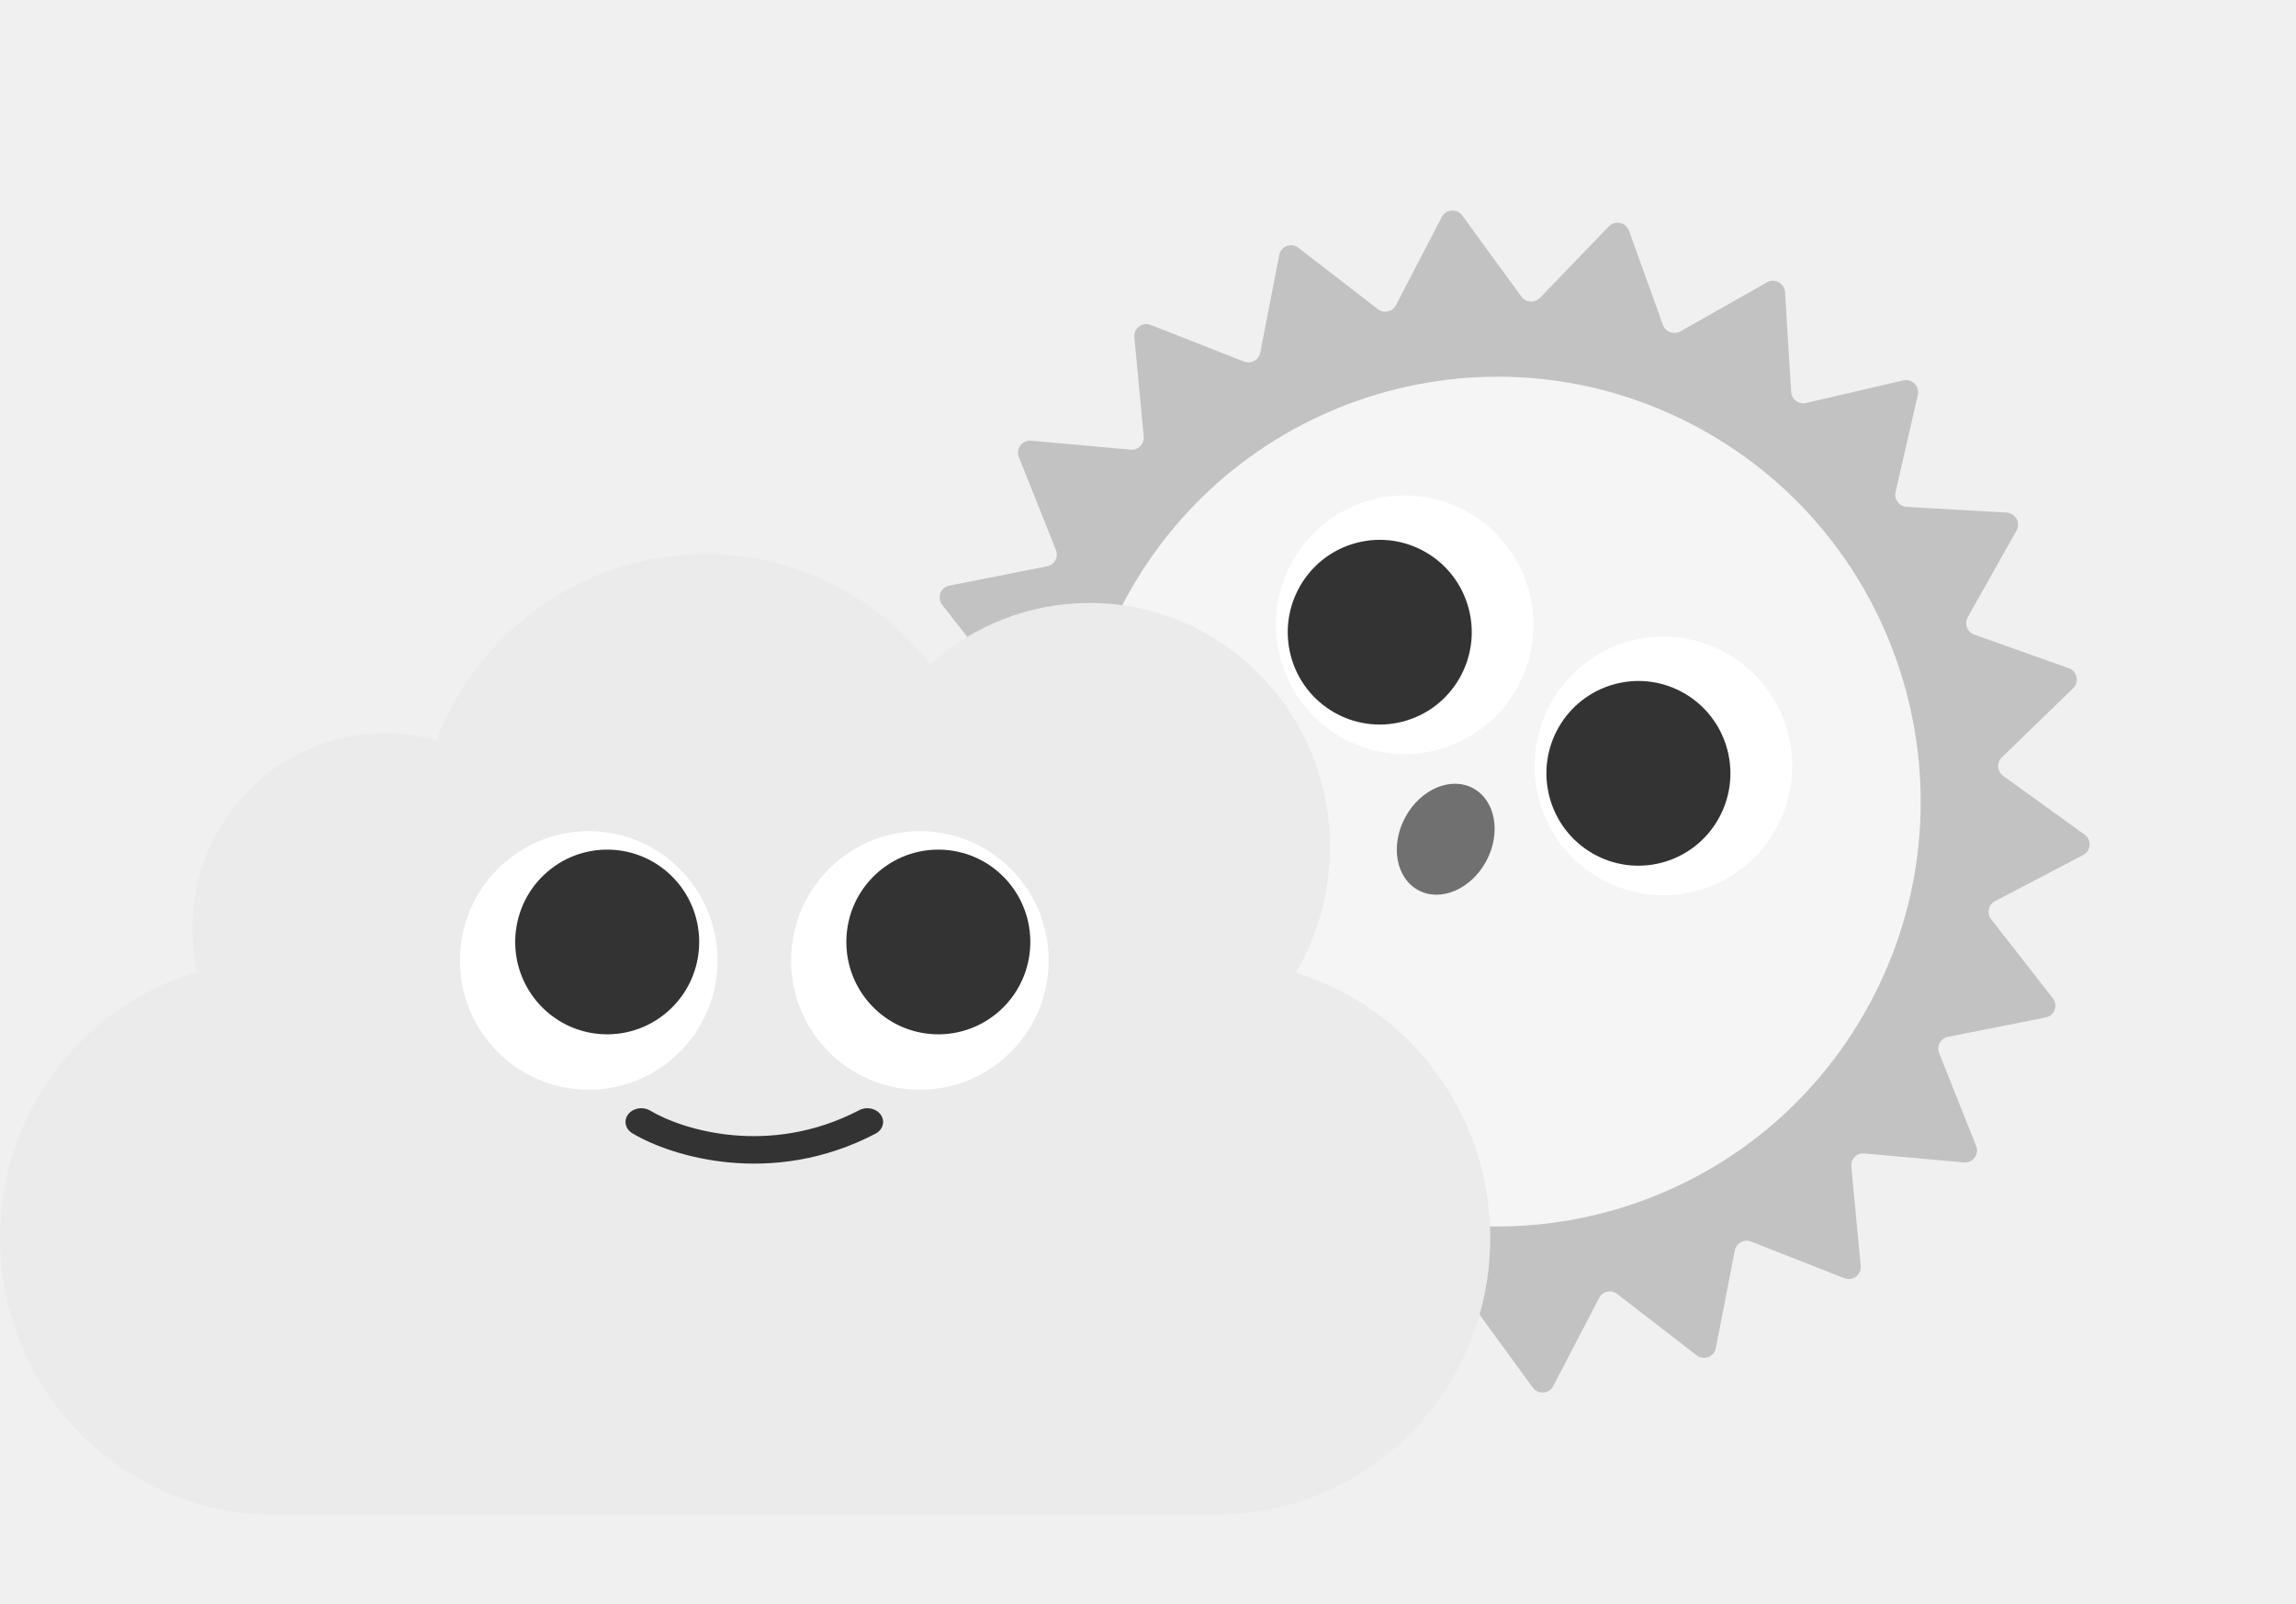
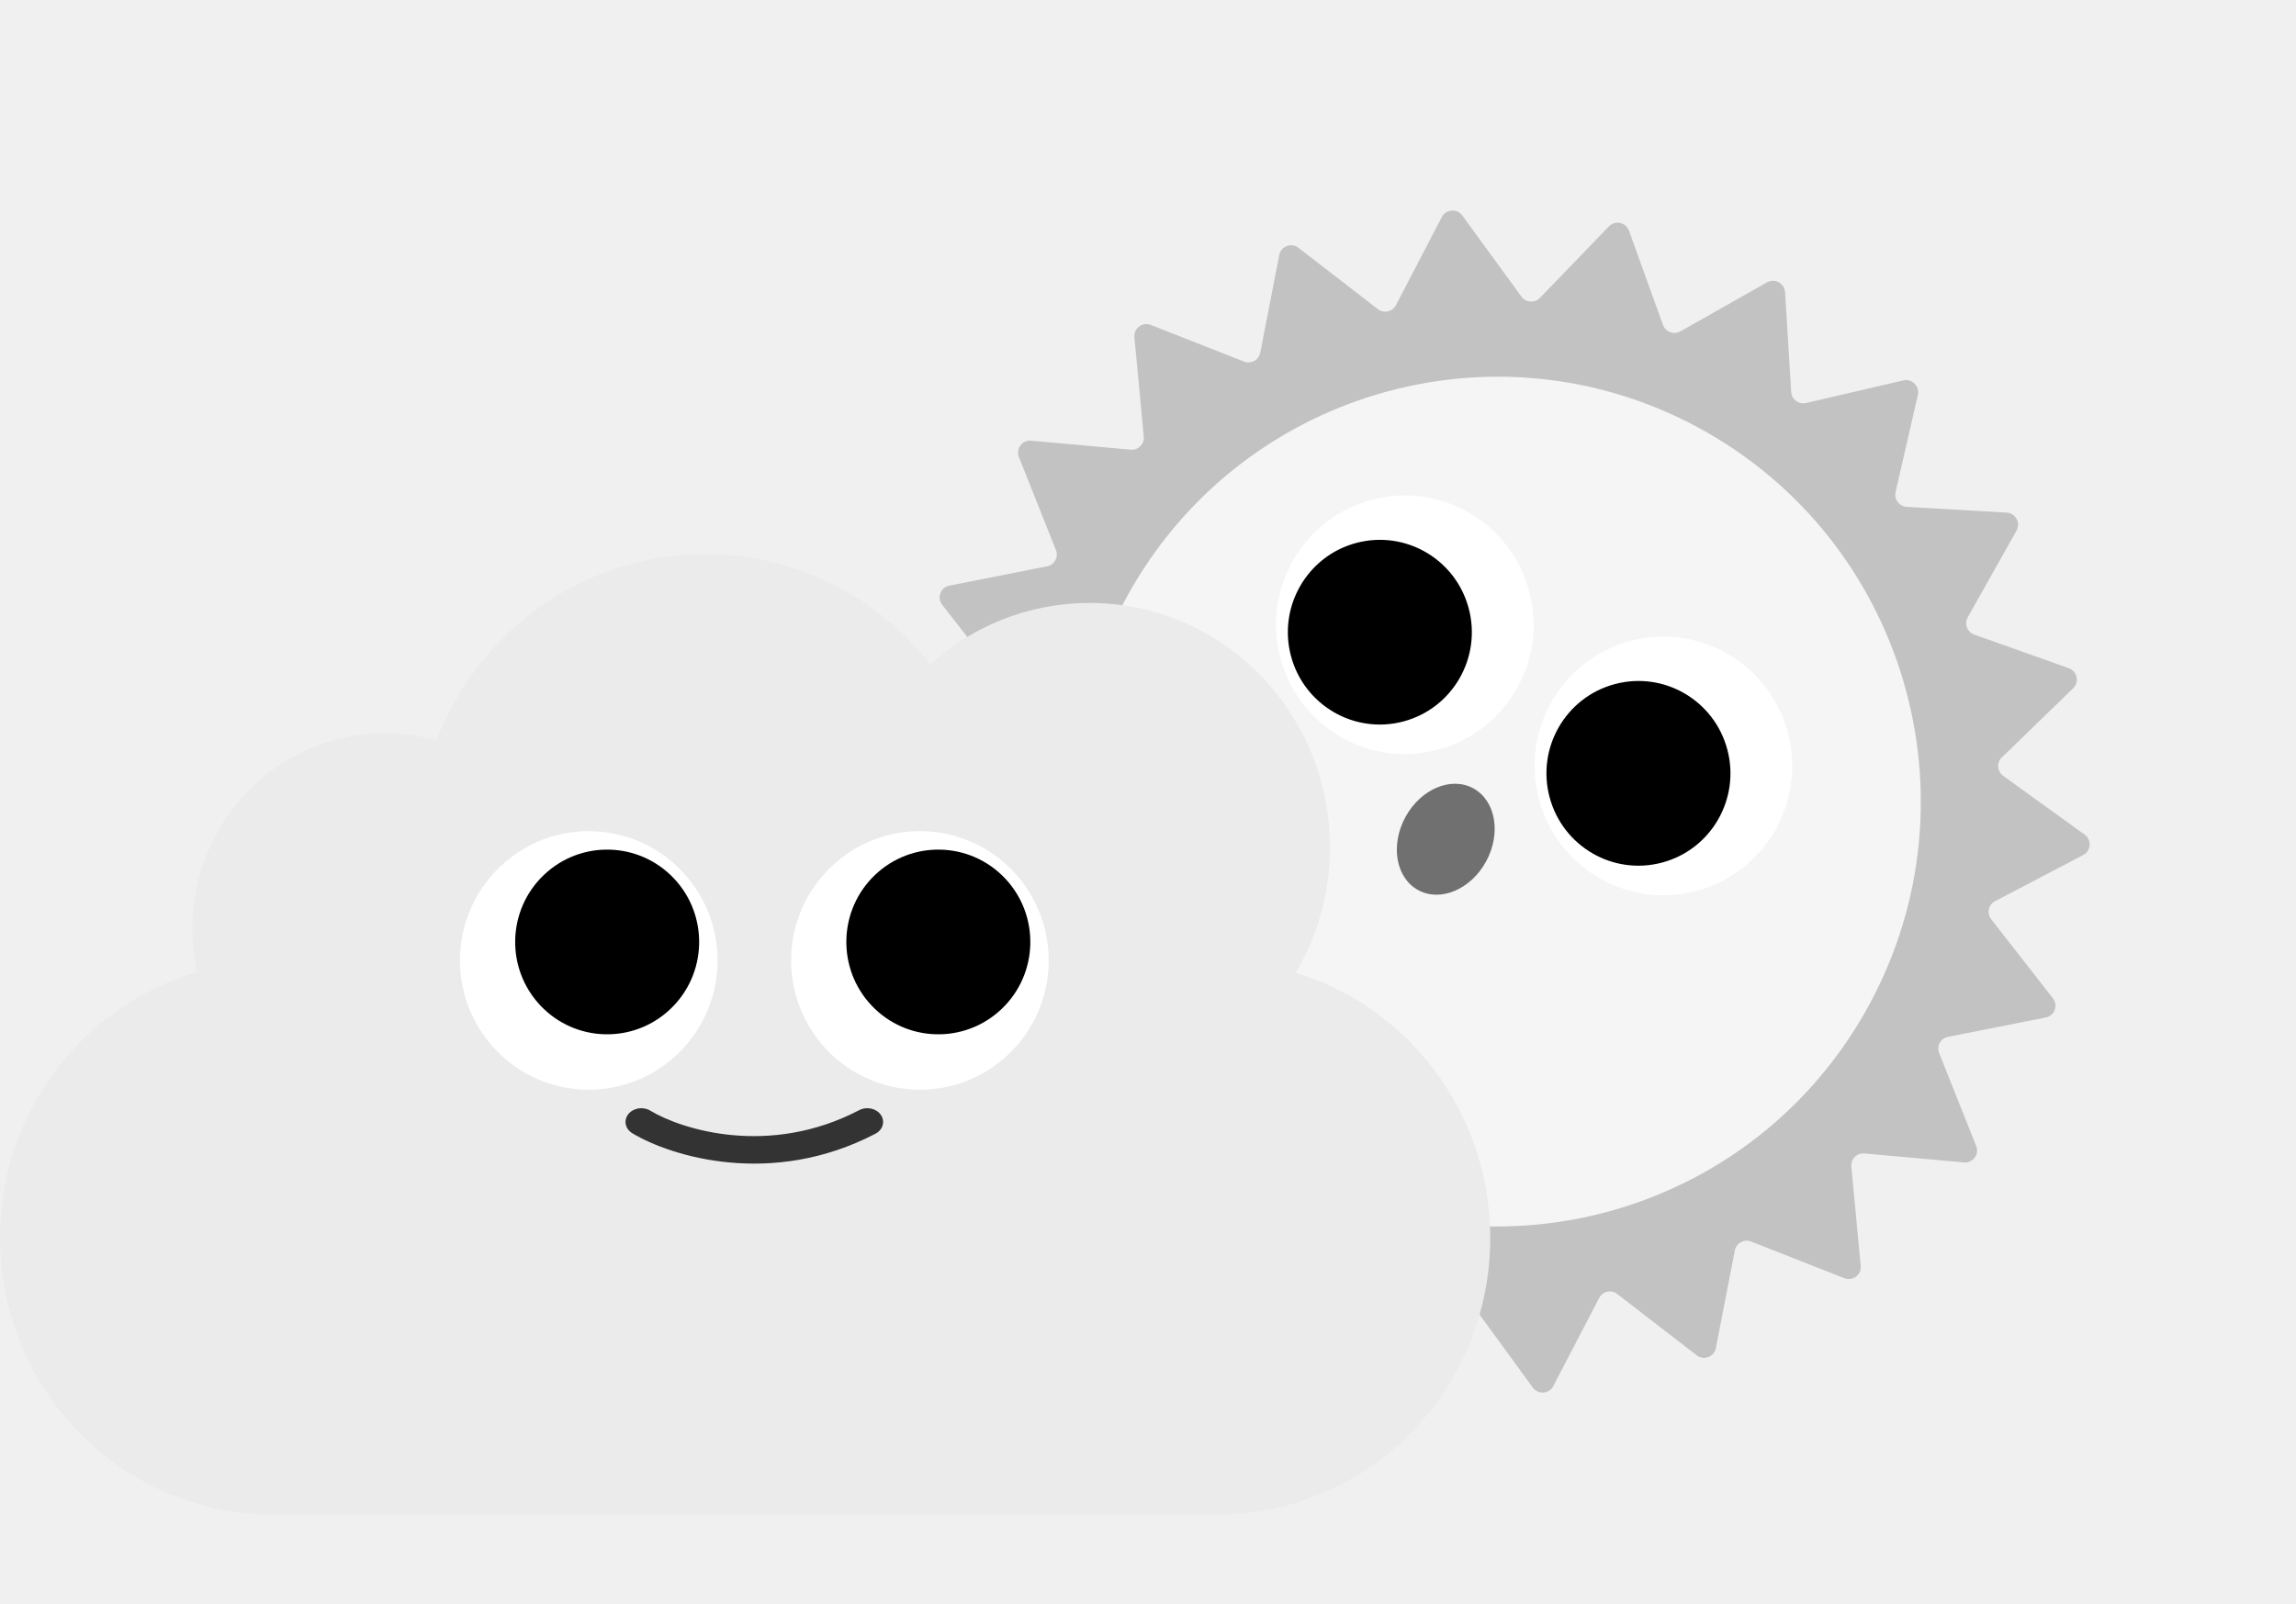
<svg xmlns="http://www.w3.org/2000/svg" width="63" height="44" viewBox="0 0 63 44" fill="none">
-   <path d="M48.484 7.75C48.697 7.629 48.965 7.775 48.98 8.021L49.147 10.756C49.16 10.962 49.355 11.108 49.556 11.061L52.222 10.441C52.461 10.385 52.678 10.601 52.623 10.84L52.012 13.505C51.966 13.705 52.113 13.9 52.319 13.912L55.058 14.069C55.304 14.083 55.451 14.35 55.331 14.563L53.992 16.942C53.891 17.121 53.977 17.349 54.172 17.418L56.763 18.339C56.995 18.422 57.062 18.719 56.886 18.889L54.927 20.789C54.779 20.932 54.798 21.174 54.966 21.296L57.198 22.906C57.398 23.05 57.378 23.354 57.161 23.467L54.74 24.734C54.558 24.83 54.508 25.067 54.635 25.23L56.328 27.399C56.48 27.594 56.375 27.878 56.134 27.926L53.449 28.458C53.246 28.498 53.131 28.711 53.208 28.903L54.224 31.455C54.315 31.684 54.134 31.927 53.889 31.905L51.155 31.658C50.95 31.64 50.779 31.811 50.798 32.016L51.056 34.745C51.079 34.99 50.836 35.172 50.606 35.082L48.047 34.076C47.854 34.001 47.642 34.117 47.602 34.319L47.08 37.003C47.033 37.244 46.748 37.349 46.553 37.198L44.375 35.516C44.211 35.389 43.974 35.44 43.879 35.623L42.619 38.045C42.506 38.262 42.203 38.283 42.057 38.084L40.437 35.861C40.315 35.693 40.072 35.675 39.93 35.823L38.035 37.787C37.865 37.963 37.567 37.898 37.483 37.666L36.552 35.082C36.481 34.888 36.253 34.803 36.074 34.904L33.698 36.25C33.484 36.371 33.216 36.225 33.201 35.979L33.034 33.244C33.022 33.038 32.826 32.892 32.626 32.939L29.959 33.559C29.72 33.615 29.504 33.399 29.558 33.16L30.169 30.495C30.215 30.295 30.069 30.1 29.862 30.088L27.123 29.931C26.877 29.917 26.73 29.65 26.85 29.437L28.189 27.058C28.29 26.879 28.204 26.651 28.009 26.582L25.419 25.661C25.186 25.578 25.119 25.281 25.295 25.111L27.255 23.211C27.402 23.068 27.383 22.826 27.215 22.704L24.983 21.094C24.783 20.95 24.803 20.646 25.02 20.533L27.441 19.266C27.623 19.17 27.673 18.933 27.546 18.77L25.853 16.601C25.701 16.406 25.806 16.122 26.047 16.074L28.733 15.542C28.935 15.502 29.05 15.289 28.974 15.097L27.957 12.545C27.866 12.316 28.047 12.073 28.293 12.095L31.026 12.342C31.231 12.36 31.402 12.189 31.383 11.984L31.126 9.255C31.103 9.01 31.345 8.828 31.575 8.918L34.134 9.924C34.327 9.999 34.54 9.883 34.579 9.681L35.101 6.997C35.148 6.756 35.433 6.651 35.628 6.802L37.806 8.484C37.97 8.611 38.208 8.56 38.302 8.377L39.562 5.955C39.675 5.738 39.978 5.717 40.124 5.916L41.744 8.139C41.866 8.307 42.109 8.325 42.252 8.177L44.147 6.213C44.317 6.037 44.614 6.102 44.698 6.334L45.63 8.918C45.7 9.112 45.928 9.197 46.107 9.096L48.484 7.75Z" fill="#C2C2C2" />
-   <path d="M51.29 27.57C48.228 33.227 41.178 35.32 35.544 32.245C29.91 29.169 27.825 22.09 30.888 16.432C33.951 10.775 41.001 8.682 46.635 11.757C52.269 14.833 54.353 21.912 51.29 27.57Z" fill="#F5F5F5" />
-   <path d="M35.129 18.058C34.628 16.164 35.751 14.221 37.637 13.718C39.523 13.215 41.459 14.343 41.959 16.237C42.46 18.131 41.337 20.074 39.451 20.577C37.565 21.08 35.63 19.952 35.129 18.058Z" fill="white" />
-   <path d="M35.419 18.002C35.062 16.649 35.864 15.261 37.211 14.902C38.559 14.543 39.941 15.348 40.299 16.701C40.656 18.054 39.854 19.442 38.507 19.801C37.16 20.161 35.777 19.355 35.419 18.002Z" fill="#333333" />
-   <path d="M42.226 21.933C41.725 20.039 42.849 18.096 44.735 17.593C46.621 17.09 48.556 18.218 49.057 20.112C49.558 22.006 48.435 23.949 46.549 24.452C44.662 24.955 42.727 23.827 42.226 21.933Z" fill="white" />
-   <path d="M42.517 21.876C42.159 20.523 42.962 19.135 44.309 18.776C45.656 18.416 47.038 19.222 47.396 20.575C47.754 21.928 46.952 23.316 45.605 23.675C44.257 24.035 42.875 23.229 42.517 21.876Z" fill="#333333" />
-   <path d="M40.778 23.64C40.36 24.411 39.525 24.765 38.913 24.431C38.3 24.097 38.143 23.201 38.56 22.429C38.978 21.658 39.813 21.303 40.425 21.637C41.038 21.972 41.196 22.868 40.778 23.64Z" fill="#707070" />
+   <path d="M48.485 7.75C48.698 7.629 48.966 7.775 48.981 8.021L49.148 10.756C49.161 10.962 49.356 11.108 49.557 11.061L52.223 10.441C52.462 10.385 52.678 10.601 52.624 10.84L52.013 13.505C51.967 13.705 52.114 13.9 52.32 13.912L55.059 14.069C55.305 14.083 55.452 14.35 55.332 14.563L53.993 16.942C53.892 17.121 53.978 17.349 54.173 17.418L56.764 18.339C56.996 18.422 57.063 18.719 56.887 18.889L54.928 20.789C54.78 20.932 54.799 21.174 54.967 21.296L57.199 22.906C57.399 23.05 57.379 23.354 57.162 23.467L54.741 24.734C54.559 24.83 54.509 25.067 54.636 25.23L56.329 27.399C56.481 27.594 56.376 27.878 56.135 27.926L53.45 28.458C53.248 28.498 53.132 28.711 53.209 28.903L54.225 31.455C54.316 31.684 54.135 31.927 53.89 31.905L51.156 31.658C50.951 31.64 50.78 31.811 50.799 32.016L51.056 34.745C51.08 34.99 50.837 35.172 50.607 35.082L48.048 34.076C47.855 34.001 47.643 34.117 47.603 34.319L47.081 37.003C47.034 37.244 46.749 37.349 46.554 37.198L44.376 35.516C44.212 35.389 43.975 35.44 43.88 35.623L42.62 38.045C42.507 38.262 42.204 38.283 42.058 38.084L40.438 35.861C40.316 35.693 40.073 35.675 39.931 35.823L38.036 37.787C37.865 37.963 37.568 37.898 37.484 37.666L36.553 35.082C36.483 34.888 36.254 34.803 36.075 34.904L33.699 36.25C33.485 36.371 33.217 36.225 33.202 35.979L33.035 33.244C33.023 33.038 32.827 32.892 32.626 32.939L29.96 33.559C29.721 33.615 29.505 33.399 29.559 33.16L30.17 30.495C30.216 30.295 30.069 30.1 29.863 30.088L27.124 29.931C26.878 29.917 26.731 29.65 26.851 29.437L28.19 27.058C28.291 26.879 28.205 26.651 28.01 26.582L25.419 25.661C25.187 25.578 25.12 25.281 25.296 25.111L27.256 23.211C27.403 23.068 27.384 22.826 27.216 22.704L24.984 21.094C24.784 20.95 24.804 20.646 25.021 20.533L27.442 19.266C27.624 19.17 27.674 18.933 27.547 18.77L25.854 16.601C25.702 16.406 25.807 16.122 26.048 16.074L28.734 15.542C28.936 15.502 29.051 15.289 28.974 15.097L27.958 12.545C27.867 12.316 28.048 12.073 28.294 12.095L31.027 12.342C31.232 12.36 31.403 12.189 31.384 11.984L31.127 9.255C31.104 9.01 31.346 8.828 31.576 8.918L34.135 9.924C34.328 9.999 34.541 9.883 34.58 9.681L35.102 6.997C35.149 6.756 35.434 6.651 35.629 6.802L37.807 8.484C37.971 8.611 38.209 8.56 38.303 8.377L39.563 5.955C39.676 5.738 39.98 5.717 40.125 5.916L41.745 8.139C41.867 8.307 42.11 8.325 42.253 8.177L44.148 6.213C44.318 6.037 44.615 6.102 44.699 6.334L45.631 8.918C45.701 9.112 45.929 9.197 46.108 9.096L48.485 7.75Z" fill="#C2C2C2" />
+   <path d="M51.293 27.57C48.23 33.227 41.181 35.32 35.547 32.245C29.913 29.169 27.828 22.09 30.891 16.432C33.954 10.775 41.004 8.682 46.638 11.757C52.272 14.833 54.356 21.912 51.293 27.57Z" fill="#F5F5F5" />
+   <path d="M35.132 18.058C34.631 16.164 35.754 14.221 37.64 13.718C39.526 13.215 41.462 14.343 41.962 16.237C42.463 18.131 41.34 20.074 39.454 20.577C37.568 21.08 35.632 19.952 35.132 18.058Z" fill="white" />
+   <path d="M35.422 18.002C35.065 16.649 35.867 15.261 37.214 14.902C38.562 14.543 39.944 15.348 40.301 16.701C40.659 18.054 39.857 19.442 38.51 19.801C37.162 20.161 35.78 19.355 35.422 18.002Z" fill="black" />
+   <path d="M42.227 21.933C41.726 20.039 42.849 18.096 44.736 17.593C46.622 17.09 48.557 18.218 49.058 20.112C49.559 22.006 48.436 23.949 46.55 24.452C44.663 24.955 42.728 23.827 42.227 21.933Z" fill="white" />
+   <path d="M42.518 21.876C42.16 20.523 42.962 19.135 44.31 18.776C45.657 18.416 47.039 19.222 47.397 20.575C47.755 21.928 46.953 23.316 45.605 23.675C44.258 24.035 42.876 23.229 42.518 21.876Z" fill="black" />
+   <path d="M40.779 23.64C40.361 24.411 39.526 24.765 38.914 24.431C38.301 24.097 38.144 23.201 38.561 22.429C38.979 21.658 39.814 21.303 40.426 21.637C41.039 21.972 41.197 22.868 40.779 23.64Z" fill="#707070" />
  <path fill-rule="evenodd" clip-rule="evenodd" d="M25.529 18.23C26.692 17.184 28.222 16.549 29.898 16.549C33.54 16.549 36.493 19.55 36.493 23.251C36.493 24.512 36.151 25.692 35.554 26.699C38.642 27.639 40.891 30.541 40.891 33.974C40.891 38.169 37.534 41.57 33.393 41.57H7.498C3.357 41.57 0 38.169 0 33.974C0 30.514 2.284 27.595 5.408 26.678C5.322 26.294 5.277 25.895 5.277 25.485C5.277 22.524 7.639 20.124 10.553 20.124C11.045 20.124 11.522 20.192 11.974 20.32C13.127 17.328 15.993 15.209 19.346 15.209C21.848 15.209 24.079 16.389 25.529 18.23Z" fill="#EBEBEB" />
-   <path fill-rule="evenodd" clip-rule="evenodd" d="M23.576 30.471C21.104 31.761 18.707 31.004 17.844 30.484C17.647 30.365 17.377 30.408 17.241 30.579C17.105 30.75 17.154 30.985 17.351 31.104C18.407 31.74 21.177 32.602 24.021 31.117C24.226 31.01 24.293 30.778 24.17 30.6C24.047 30.421 23.781 30.363 23.576 30.471Z" fill="#333333" />
-   <path d="M27.808 23.923C29.149 25.347 29.087 27.593 27.669 28.939C26.251 30.286 24.014 30.223 22.673 28.799C21.332 27.375 21.395 25.129 22.813 23.783C24.231 22.436 26.467 22.499 27.808 23.923Z" fill="white" />
-   <path d="M27.581 24.112C28.539 25.13 28.494 26.734 27.481 27.696C26.468 28.657 24.871 28.613 23.913 27.596C22.955 26.578 23 24.974 24.012 24.012C25.025 23.051 26.623 23.095 27.581 24.112Z" fill="#333333" />
+   <path fill-rule="evenodd" clip-rule="evenodd" d="M23.576 30.47C21.104 31.761 18.707 31.004 17.844 30.484C17.647 30.365 17.377 30.408 17.241 30.579C17.105 30.75 17.154 30.985 17.351 31.104C18.407 31.74 21.177 32.602 24.021 31.117C24.226 31.01 24.293 30.778 24.17 30.6C24.047 30.421 23.781 30.363 23.576 30.47Z" fill="#333333" />
+   <path d="M27.809 23.923C29.15 25.347 29.088 27.593 27.67 28.939C26.252 30.286 24.015 30.223 22.674 28.799C21.333 27.375 21.396 25.129 22.814 23.783C24.232 22.436 26.468 22.499 27.809 23.923Z" fill="white" />
+   <path d="M27.581 24.112C28.539 25.13 28.494 26.734 27.481 27.695C26.468 28.657 24.871 28.613 23.913 27.596C22.955 26.578 23 24.974 24.012 24.012C25.025 23.05 26.623 23.095 27.581 24.112Z" fill="black" />
  <path d="M18.722 23.923C20.063 25.347 20.001 27.593 18.583 28.939C17.165 30.286 14.928 30.223 13.587 28.799C12.246 27.375 12.309 25.129 13.727 23.783C15.145 22.436 17.381 22.499 18.722 23.923Z" fill="white" />
-   <path d="M18.495 24.112C19.453 25.13 19.408 26.734 18.395 27.696C17.382 28.657 15.785 28.613 14.827 27.596C13.869 26.578 13.914 24.974 14.927 24.012C15.939 23.051 17.537 23.095 18.495 24.112Z" fill="#333333" />
+   <path d="M18.494 24.112C19.452 25.13 19.407 26.734 18.394 27.695C17.381 28.657 15.784 28.613 14.826 27.596C13.868 26.578 13.913 24.974 14.926 24.012C15.938 23.05 17.536 23.095 18.494 24.112Z" fill="black" />
</svg>
